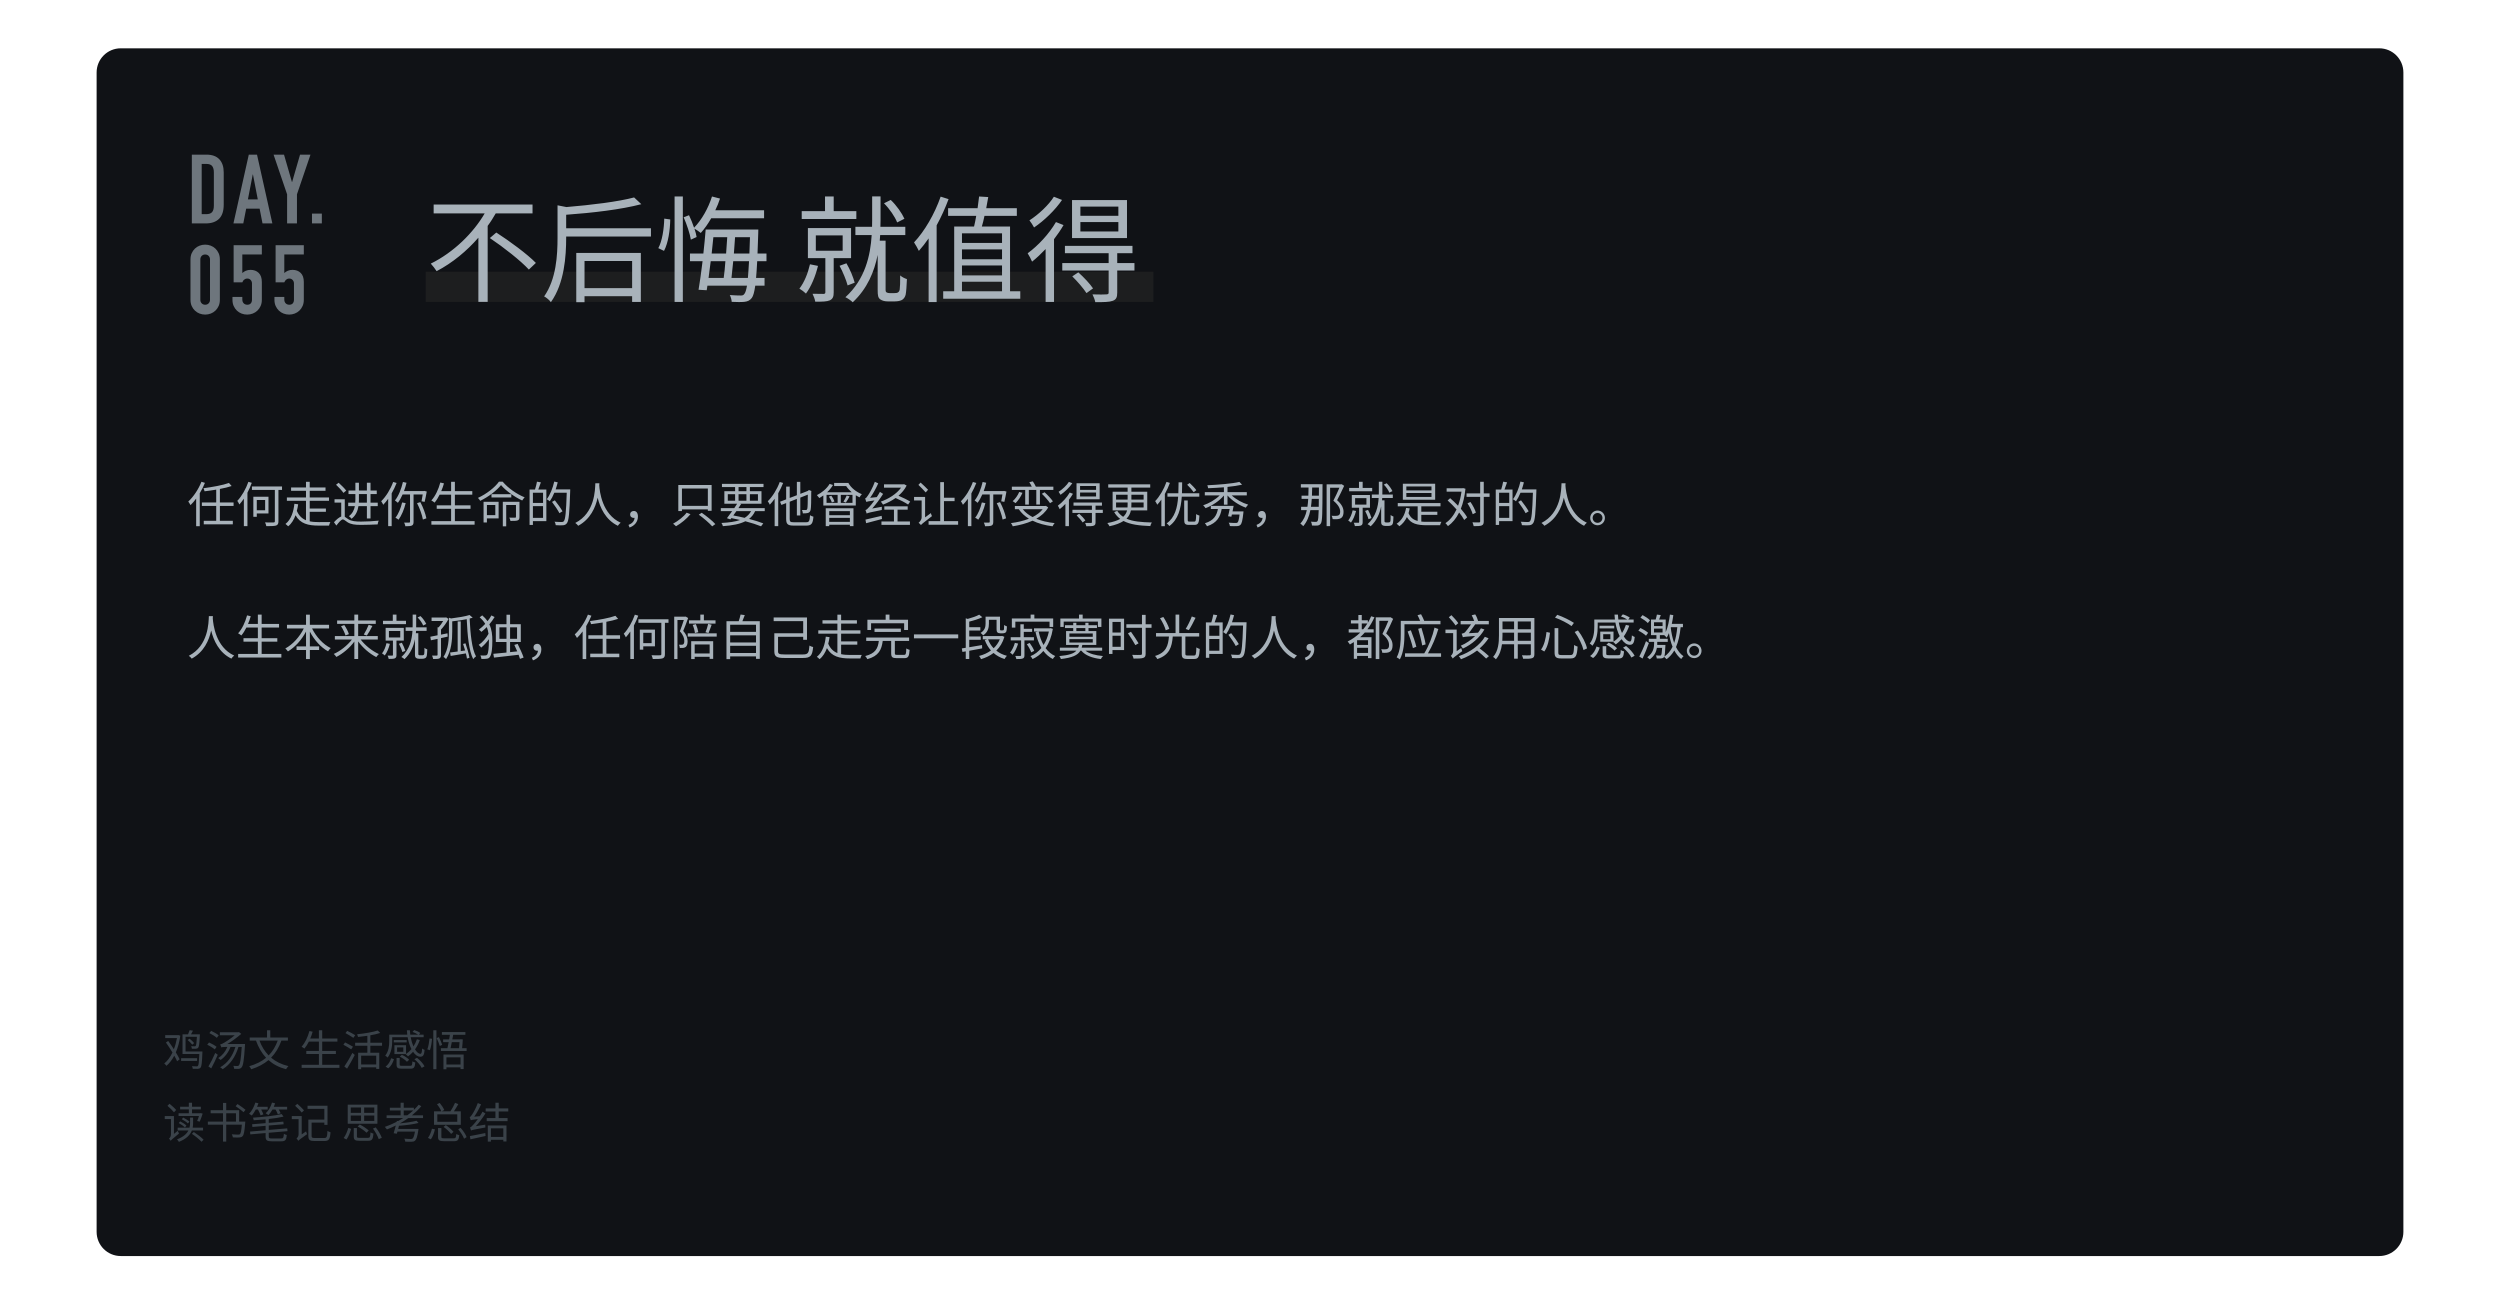
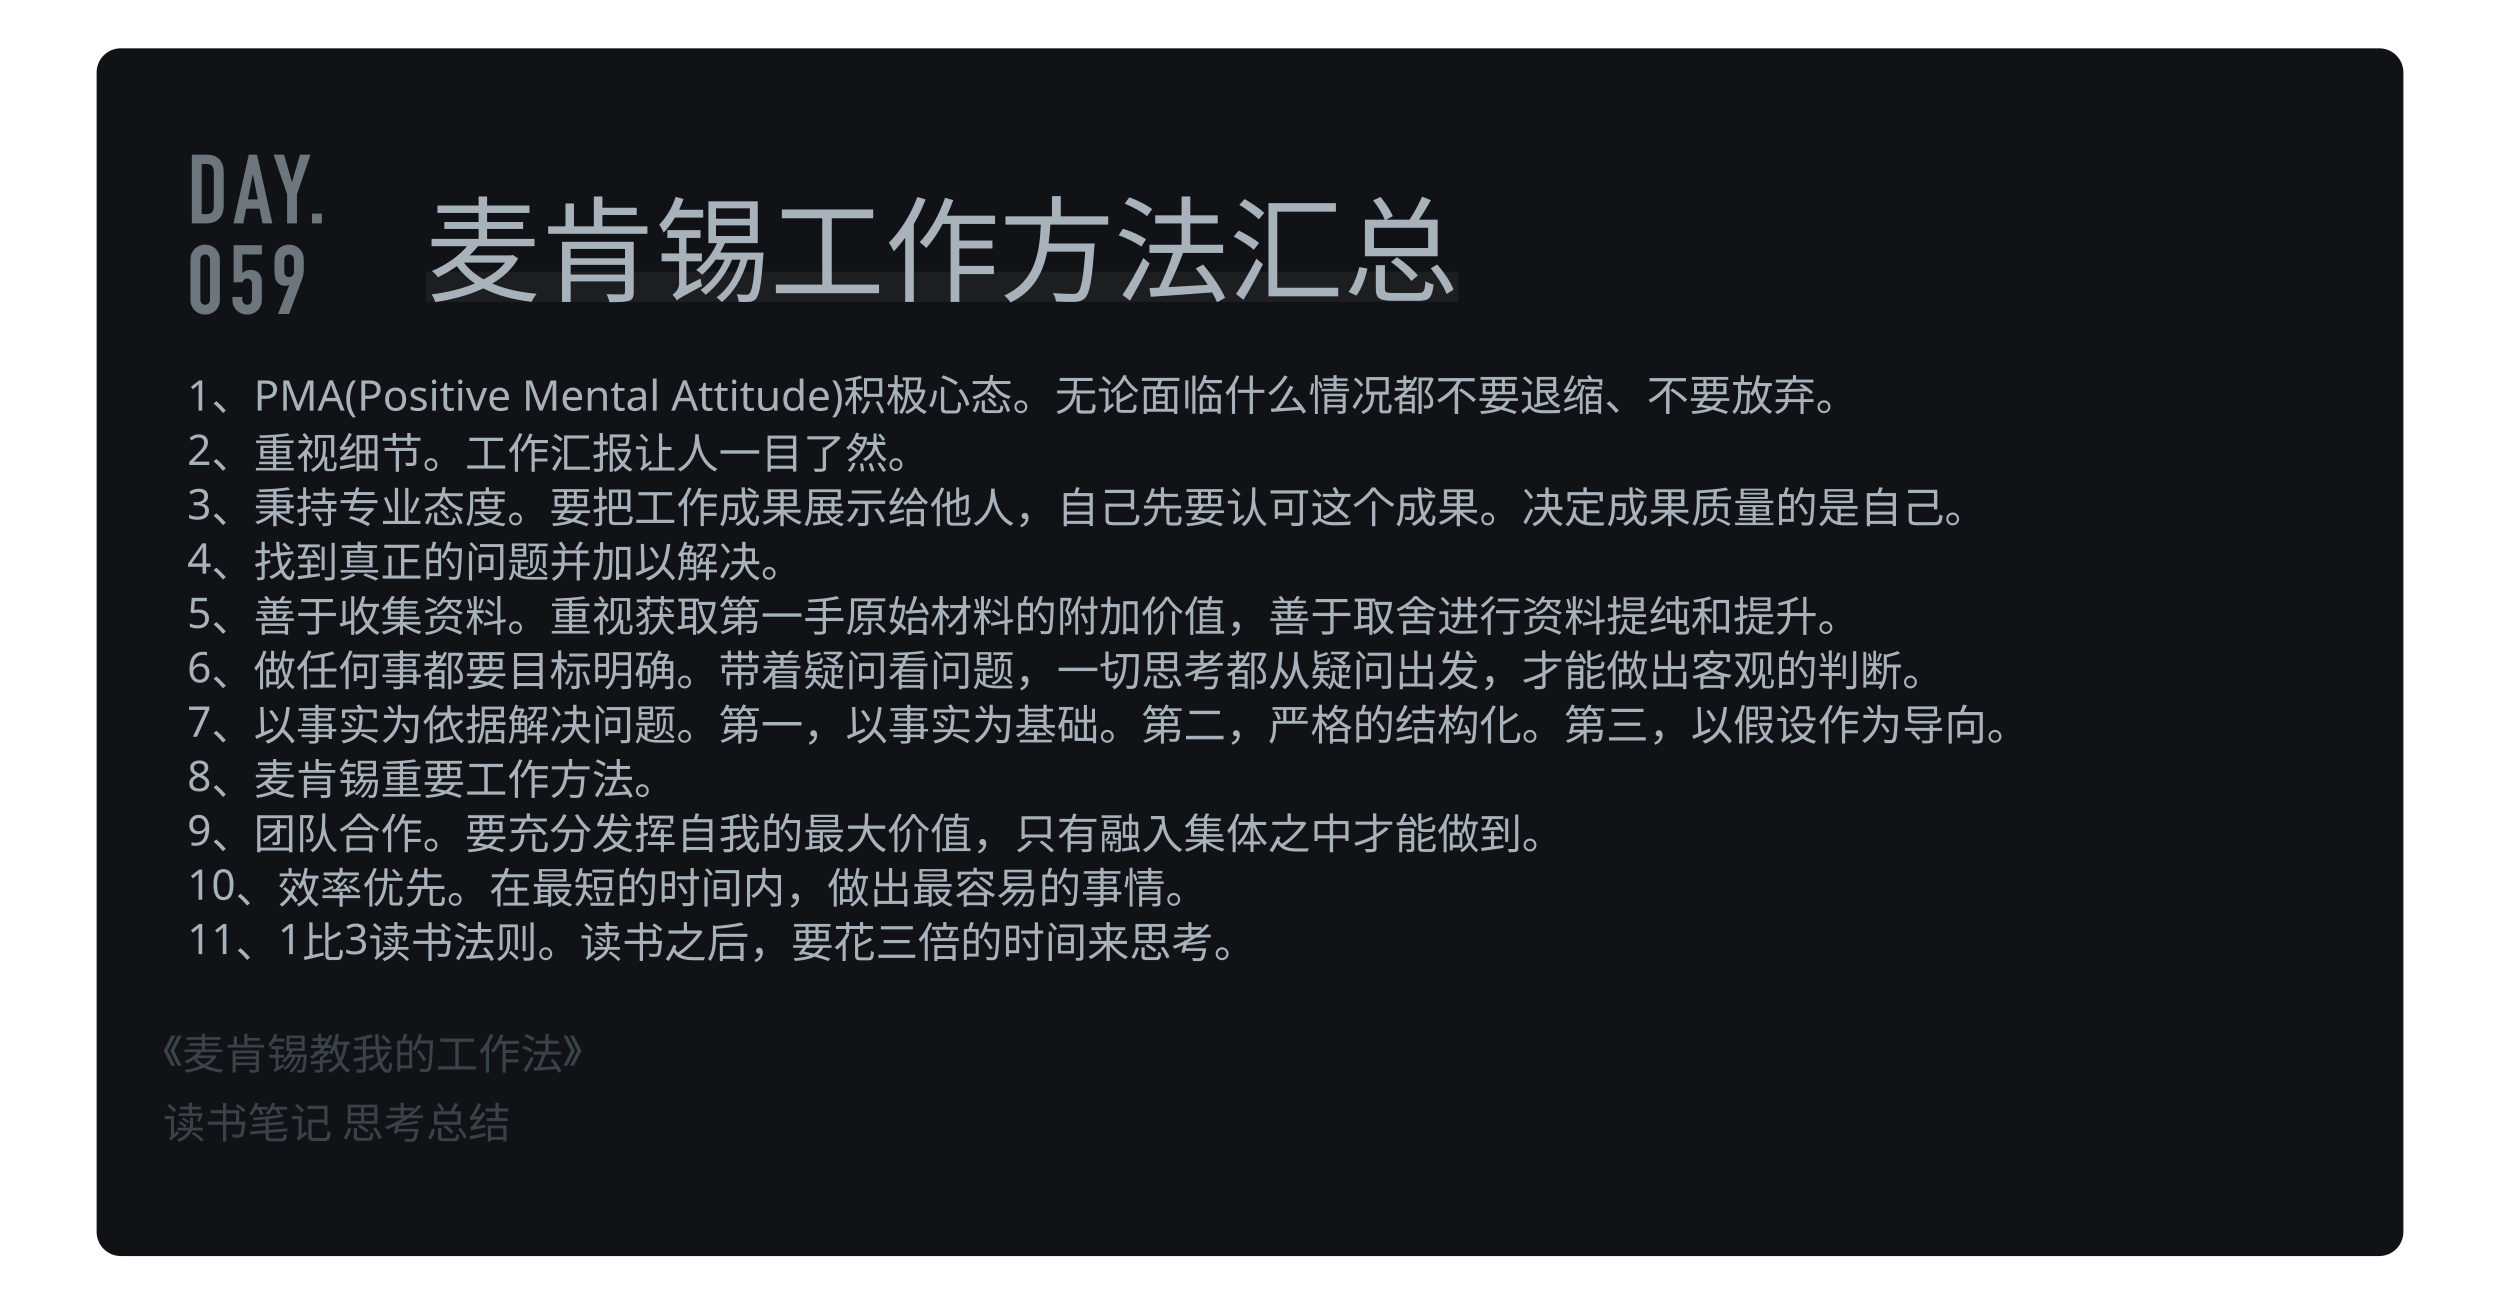
<svg xmlns="http://www.w3.org/2000/svg" width="828px" height="432px" viewBox="0 0 828 432" version="1.1">
-   <g id="55" stroke="none" stroke-width="1" fill="none" fill-rule="evenodd">
+   <g id="59" stroke="none" stroke-width="1" fill="none" fill-rule="evenodd">
    <g id="编组" transform="translate(32, 16)">
      <rect id="矩形" fill="#101216" x="0" y="0" width="764" height="400" rx="8" />
-       <path d="M31.536,58 L31.536,35.216 L36.368,35.216 C38.245,35.216 39.669,35.728 40.64,36.752 C41.611,37.776 42.096,39.227 42.096,41.104 L42.096,51.76 C42.096,53.893 41.579,55.467 40.544,56.48 C39.509,57.493 38.021,58 36.08,58 L31.536,58 Z M34.8,38.288 L34.8,54.928 L36.304,54.928 C37.221,54.928 37.872,54.699 38.256,54.24 C38.64,53.781 38.832,53.061 38.832,52.08 L38.832,41.104 C38.832,40.208 38.651,39.515 38.288,39.024 C37.925,38.533 37.264,38.288 36.304,38.288 L34.8,38.288 Z M53.376,50.032 L51.776,41.776 L51.712,41.776 L50.112,50.032 L53.376,50.032 Z M45.312,58 L50.4,35.216 L53.12,35.216 L58.208,58 L54.944,58 L53.984,53.104 L49.536,53.104 L48.576,58 L45.312,58 Z M63.088,58 L63.088,48.368 L58.608,35.216 L62.064,35.216 L64.688,44.272 L64.752,44.272 L67.376,35.216 L70.832,35.216 L66.352,48.368 L66.352,58 L63.088,58 Z M71.328,58 L71.328,54.736 L74.592,54.736 L74.592,58 L71.328,58 Z M31.088,69.92 C31.088,69.152 31.221,68.469 31.488,67.872 C31.755,67.275 32.112,66.763 32.56,66.336 C33.008,65.909 33.525,65.584 34.112,65.36 C34.699,65.136 35.312,65.024 35.952,65.024 C36.592,65.024 37.205,65.136 37.792,65.36 C38.379,65.584 38.896,65.909 39.344,66.336 C39.792,66.763 40.149,67.275 40.416,67.872 C40.683,68.469 40.816,69.152 40.816,69.92 L40.816,83.296 C40.816,84.064 40.683,84.747 40.416,85.344 C40.149,85.941 39.792,86.453 39.344,86.88 C38.896,87.307 38.379,87.632 37.792,87.856 C37.205,88.08 36.592,88.192 35.952,88.192 C35.312,88.192 34.699,88.08 34.112,87.856 C33.525,87.632 33.008,87.307 32.56,86.88 C32.112,86.453 31.755,85.941 31.488,85.344 C31.221,84.747 31.088,84.064 31.088,83.296 L31.088,69.92 Z M34.352,83.296 C34.352,83.765 34.501,84.155 34.8,84.464 C35.099,84.773 35.483,84.928 35.952,84.928 C36.421,84.928 36.805,84.773 37.104,84.464 C37.403,84.155 37.552,83.765 37.552,83.296 L37.552,69.92 C37.552,69.451 37.403,69.061 37.104,68.752 C36.805,68.443 36.421,68.288 35.952,68.288 C35.483,68.288 35.099,68.443 34.8,68.752 C34.501,69.061 34.352,69.451 34.352,69.92 L34.352,83.296 Z M54.72,65.216 L54.72,68.288 L48.256,68.288 L48.256,74.432 C48.555,74.133 48.939,73.883 49.408,73.68 C49.877,73.477 50.4,73.376 50.976,73.376 C52.085,73.376 52.987,73.712 53.68,74.384 C54.373,75.056 54.72,76.064 54.72,77.408 L54.72,83.296 C54.72,84.064 54.587,84.747 54.32,85.344 C54.053,85.941 53.696,86.453 53.248,86.88 C52.8,87.307 52.283,87.632 51.696,87.856 C51.109,88.08 50.496,88.192 49.856,88.192 C49.216,88.192 48.603,88.08 48.016,87.856 C47.429,87.632 46.912,87.307 46.464,86.88 C46.016,86.453 45.659,85.941 45.392,85.344 C45.125,84.747 44.992,84.064 44.992,83.296 L44.992,82.336 L48.256,82.336 L48.256,83.168 C48.256,83.723 48.411,84.155 48.72,84.464 C49.029,84.773 49.429,84.928 49.92,84.928 C50.411,84.928 50.789,84.779 51.056,84.48 C51.323,84.181 51.456,83.765 51.456,83.232 L51.456,77.888 C51.456,77.44 51.312,77.056 51.024,76.736 C50.736,76.416 50.368,76.256 49.92,76.256 C49.643,76.256 49.408,76.304 49.216,76.4 C49.024,76.496 48.864,76.608 48.736,76.736 C48.608,76.864 48.512,77.003 48.448,77.152 L48.256,77.504 L48.256,77.504 L45.376,77.504 L45.376,65.216 L54.72,65.216 Z M68.624,65.216 L68.624,68.288 L62.16,68.288 L62.16,74.432 C62.459,74.133 62.843,73.883 63.312,73.68 C63.781,73.477 64.304,73.376 64.88,73.376 C65.989,73.376 66.891,73.712 67.584,74.384 C68.277,75.056 68.624,76.064 68.624,77.408 L68.624,83.296 C68.624,84.064 68.491,84.747 68.224,85.344 C67.957,85.941 67.6,86.453 67.152,86.88 C66.704,87.307 66.187,87.632 65.6,87.856 C65.013,88.08 64.4,88.192 63.76,88.192 C63.12,88.192 62.507,88.08 61.92,87.856 C61.333,87.632 60.816,87.307 60.368,86.88 C59.92,86.453 59.563,85.941 59.296,85.344 C59.029,84.747 58.896,84.064 58.896,83.296 L58.896,82.336 L62.16,82.336 L62.16,83.168 C62.16,83.723 62.315,84.155 62.624,84.464 C62.933,84.773 63.333,84.928 63.824,84.928 C64.315,84.928 64.693,84.779 64.96,84.48 C65.227,84.181 65.36,83.765 65.36,83.232 L65.36,77.888 C65.36,77.44 65.216,77.056 64.928,76.736 C64.64,76.416 64.272,76.256 63.824,76.256 C63.547,76.256 63.312,76.304 63.12,76.4 C62.928,76.496 62.768,76.608 62.64,76.736 C62.512,76.864 62.416,77.003 62.352,77.152 L62.16,77.504 L62.16,77.504 L59.28,77.504 L59.28,65.216 L68.624,65.216 Z" id="DAY.055" fill="#6E767D" fill-rule="nonzero" />
+       <path d="M31.536,58 L31.536,35.216 L36.368,35.216 C38.245,35.216 39.669,35.728 40.64,36.752 C41.611,37.776 42.096,39.227 42.096,41.104 L42.096,51.76 C42.096,53.893 41.579,55.467 40.544,56.48 C39.509,57.493 38.021,58 36.08,58 L31.536,58 Z M34.8,38.288 L34.8,54.928 L36.304,54.928 C37.221,54.928 37.872,54.699 38.256,54.24 C38.64,53.781 38.832,53.061 38.832,52.08 L38.832,41.104 C38.832,40.208 38.651,39.515 38.288,39.024 C37.925,38.533 37.264,38.288 36.304,38.288 L34.8,38.288 Z M53.376,50.032 L51.776,41.776 L51.712,41.776 L50.112,50.032 L53.376,50.032 Z M45.312,58 L50.4,35.216 L53.12,35.216 L58.208,58 L54.944,58 L53.984,53.104 L49.536,53.104 L48.576,58 L45.312,58 Z M63.088,58 L63.088,48.368 L58.608,35.216 L62.064,35.216 L64.688,44.272 L64.752,44.272 L67.376,35.216 L70.832,35.216 L66.352,48.368 L66.352,58 L63.088,58 Z M71.328,58 L71.328,54.736 L74.592,54.736 L74.592,58 L71.328,58 Z M31.088,69.92 C31.088,69.152 31.221,68.469 31.488,67.872 C31.755,67.275 32.112,66.763 32.56,66.336 C33.008,65.909 33.525,65.584 34.112,65.36 C34.699,65.136 35.312,65.024 35.952,65.024 C36.592,65.024 37.205,65.136 37.792,65.36 C38.379,65.584 38.896,65.909 39.344,66.336 C39.792,66.763 40.149,67.275 40.416,67.872 C40.683,68.469 40.816,69.152 40.816,69.92 L40.816,83.296 C40.816,84.064 40.683,84.747 40.416,85.344 C40.149,85.941 39.792,86.453 39.344,86.88 C38.896,87.307 38.379,87.632 37.792,87.856 C37.205,88.08 36.592,88.192 35.952,88.192 C35.312,88.192 34.699,88.08 34.112,87.856 C33.525,87.632 33.008,87.307 32.56,86.88 C32.112,86.453 31.755,85.941 31.488,85.344 C31.221,84.747 31.088,84.064 31.088,83.296 L31.088,69.92 Z M34.352,83.296 C34.352,83.765 34.501,84.155 34.8,84.464 C35.099,84.773 35.483,84.928 35.952,84.928 C36.421,84.928 36.805,84.773 37.104,84.464 C37.403,84.155 37.552,83.765 37.552,83.296 L37.552,69.92 C37.552,69.451 37.403,69.061 37.104,68.752 C36.805,68.443 36.421,68.288 35.952,68.288 C35.483,68.288 35.099,68.443 34.8,68.752 C34.501,69.061 34.352,69.451 34.352,69.92 L34.352,83.296 Z M54.72,65.216 L54.72,68.288 L48.256,68.288 L48.256,74.432 C48.555,74.133 48.939,73.883 49.408,73.68 C49.877,73.477 50.4,73.376 50.976,73.376 C52.085,73.376 52.987,73.712 53.68,74.384 C54.373,75.056 54.72,76.064 54.72,77.408 L54.72,83.296 C54.72,84.064 54.587,84.747 54.32,85.344 C54.053,85.941 53.696,86.453 53.248,86.88 C52.8,87.307 52.283,87.632 51.696,87.856 C51.109,88.08 50.496,88.192 49.856,88.192 C49.216,88.192 48.603,88.08 48.016,87.856 C47.429,87.632 46.912,87.307 46.464,86.88 C46.016,86.453 45.659,85.941 45.392,85.344 C45.125,84.747 44.992,84.064 44.992,83.296 L44.992,82.336 L48.256,82.336 L48.256,83.168 C48.256,83.723 48.411,84.155 48.72,84.464 C49.029,84.773 49.429,84.928 49.92,84.928 C50.411,84.928 50.789,84.779 51.056,84.48 C51.323,84.181 51.456,83.765 51.456,83.232 L51.456,77.888 C51.456,77.44 51.312,77.056 51.024,76.736 C50.736,76.416 50.368,76.256 49.92,76.256 C49.643,76.256 49.408,76.304 49.216,76.4 C49.024,76.496 48.864,76.608 48.736,76.736 C48.608,76.864 48.512,77.003 48.448,77.152 L48.256,77.504 L45.376,77.504 L45.376,65.216 L54.72,65.216 Z M63.76,65.024 C64.656,65.024 65.456,65.221 66.16,65.616 C66.864,66.011 67.429,66.549 67.856,67.232 C68.005,67.488 68.133,67.733 68.24,67.968 C68.347,68.203 68.432,68.48 68.496,68.8 C68.539,69.141 68.571,69.552 68.592,70.032 L68.608,70.476 C68.619,70.873 68.624,71.339 68.624,71.872 L68.618,72.71 C68.613,73.052 68.604,73.354 68.592,73.616 L68.561,74.133 C68.543,74.375 68.522,74.592 68.496,74.784 C68.432,75.125 68.363,75.429 68.288,75.696 C68.213,75.963 68.123,76.245 68.016,76.544 L63.728,88 L60.08,88 L63.792,78.432 L63.728,78.368 C63.621,78.453 63.456,78.523 63.232,78.576 C63.008,78.629 62.715,78.656 62.352,78.656 C61.776,78.656 61.243,78.517 60.752,78.24 C60.261,77.963 59.877,77.611 59.6,77.184 C59.451,76.971 59.333,76.741 59.248,76.496 C59.163,76.251 59.099,75.936 59.056,75.552 C59.003,75.232 58.964,74.842 58.94,74.381 L58.928,74.096 C58.912,73.656 58.902,73.129 58.898,72.515 L58.896,71.872 C58.896,71.232 58.904,70.69 58.92,70.246 L58.928,70.032 C58.945,69.648 58.976,69.308 59.02,69.013 L59.056,68.8 C59.099,68.48 59.168,68.203 59.264,67.968 C59.36,67.733 59.483,67.488 59.632,67.232 C60.059,66.528 60.629,65.984 61.344,65.6 C62.059,65.216 62.864,65.024 63.76,65.024 Z M63.76,68.288 C63.333,68.288 62.96,68.437 62.64,68.736 C62.32,69.035 62.16,69.429 62.16,69.92 L62.16,69.92 L62.16,74.144 C62.16,74.635 62.32,75.029 62.64,75.328 C62.96,75.627 63.333,75.776 63.76,75.776 C64.187,75.776 64.56,75.627 64.88,75.328 C65.2,75.029 65.36,74.635 65.36,74.144 L65.36,74.144 L65.36,69.92 C65.36,69.429 65.2,69.035 64.88,68.736 C64.56,68.437 64.187,68.288 63.76,68.288 Z" id="DAY.059" fill="#6E767D" fill-rule="nonzero" />
    </g>
-     <rect id="矩形" fill="#1D1E1F" x="141" y="90" width="241" height="10" />
-     <text id="不后悔-就值得" font-family="PingFangSC-Semibold, PingFang SC" font-size="38" font-weight="500" line-spacing="38" fill="#A8B2BA">
-       <tspan x="141" y="97">不后悔 就值得</tspan>
+     <rect id="矩形" fill="#1D1E1F" x="141" y="90" width="342" height="10" />
+     <text id="麦肯锡工作方法汇总" font-family="PingFangSC-Semibold, PingFang SC" font-size="38" font-weight="500" line-spacing="38" fill="#A8B2BA">
+       <tspan x="141" y="97">麦肯锡工作方法汇总</tspan>
    </text>
-     <text id="任何走进你生命的人，只要他曾经让你变得更" font-family="PingFangSC-Regular, PingFang SC" font-size="16" font-weight="normal" line-spacing="22" fill="#A8B2BA">
-       <tspan x="62" y="173">任何走进你生命的人，只要他曾经让你变得更优秀，那就是对的人。</tspan>
-       <tspan x="62" y="195" />
-       <tspan x="62" y="217">人生本来就孤独，任何陪自己走完一段寂寞时光的人，都应该用心感激。</tspan>
+     <text id="1、PMA(Positive-Menta" font-family="PingFangSC-Regular, PingFang SC" font-size="14" font-weight="normal" line-spacing="18" fill="#A8B2BA">
+       <tspan x="62" y="136">1、PMA(Positive Mental Attitude)积极心态。无论面临什么情况都不要退缩、不要放弃。</tspan>
+       <tspan x="62" y="154">2、重视细节。工作汇报让人一目了然。</tspan>
+       <tspan x="62" y="172">3、秉持专业态度。要把工作成果展示给他人，自己先要认可这个成果。决定成果质量的是自己。</tspan>
+       <tspan x="62" y="190">4、找到真正的问题并加以解决。</tspan>
+       <tspan x="62" y="208">5、善于收集资料。重视获取第一手原始材料的附加价值，善于取舍进行资料提纯和提升。</tspan>
+       <tspan x="62" y="226">6、做任何事都要目标明确。带着疑问看问题，一切思考都从疑问出发，才能做出客观的判断。</tspan>
+       <tspan x="62" y="244">7、以事实为依据解决问题。第一，以事实为基础。第二，严格的结构化。第三，以假设作为导向。</tspan>
+       <tspan x="62" y="262">8、麦肯锡重要工作方法。</tspan>
+       <tspan x="62" y="280">9、团队合作。要充分发挥自我的最大价值，只有融入集体之中才能做到。</tspan>
+       <tspan x="62" y="298">10、效率优先。在最短的时间内，做出最容易的事情。</tspan>
+       <tspan x="62" y="316">11、1比3读书法则。读书之后，要花三倍的时间来思考。</tspan>
    </text>
-     <text id="鸡汤文-生活感悟-读书笔记-思考总结" font-family="PingFangSC-Regular, PingFang SC" font-size="14" font-weight="normal" line-spacing="24" fill="#3A4249">
-       <tspan x="54" y="353">鸡汤文 生活感悟</tspan>
-       <tspan x="54" y="377">读书笔记 思考总结</tspan>
+     <text id="《麦肯锡教我的工作法》-读书笔记-思考总" font-family="PingFangSC-Regular, PingFang SC" font-size="14" font-weight="normal" line-spacing="24" fill="#3A4249">
+       <tspan x="54" y="353">《麦肯锡教我的工作法》</tspan>
+       <tspan x="54" y="377">  读书笔记 思考总结</tspan>
    </text>
  </g>
</svg>
